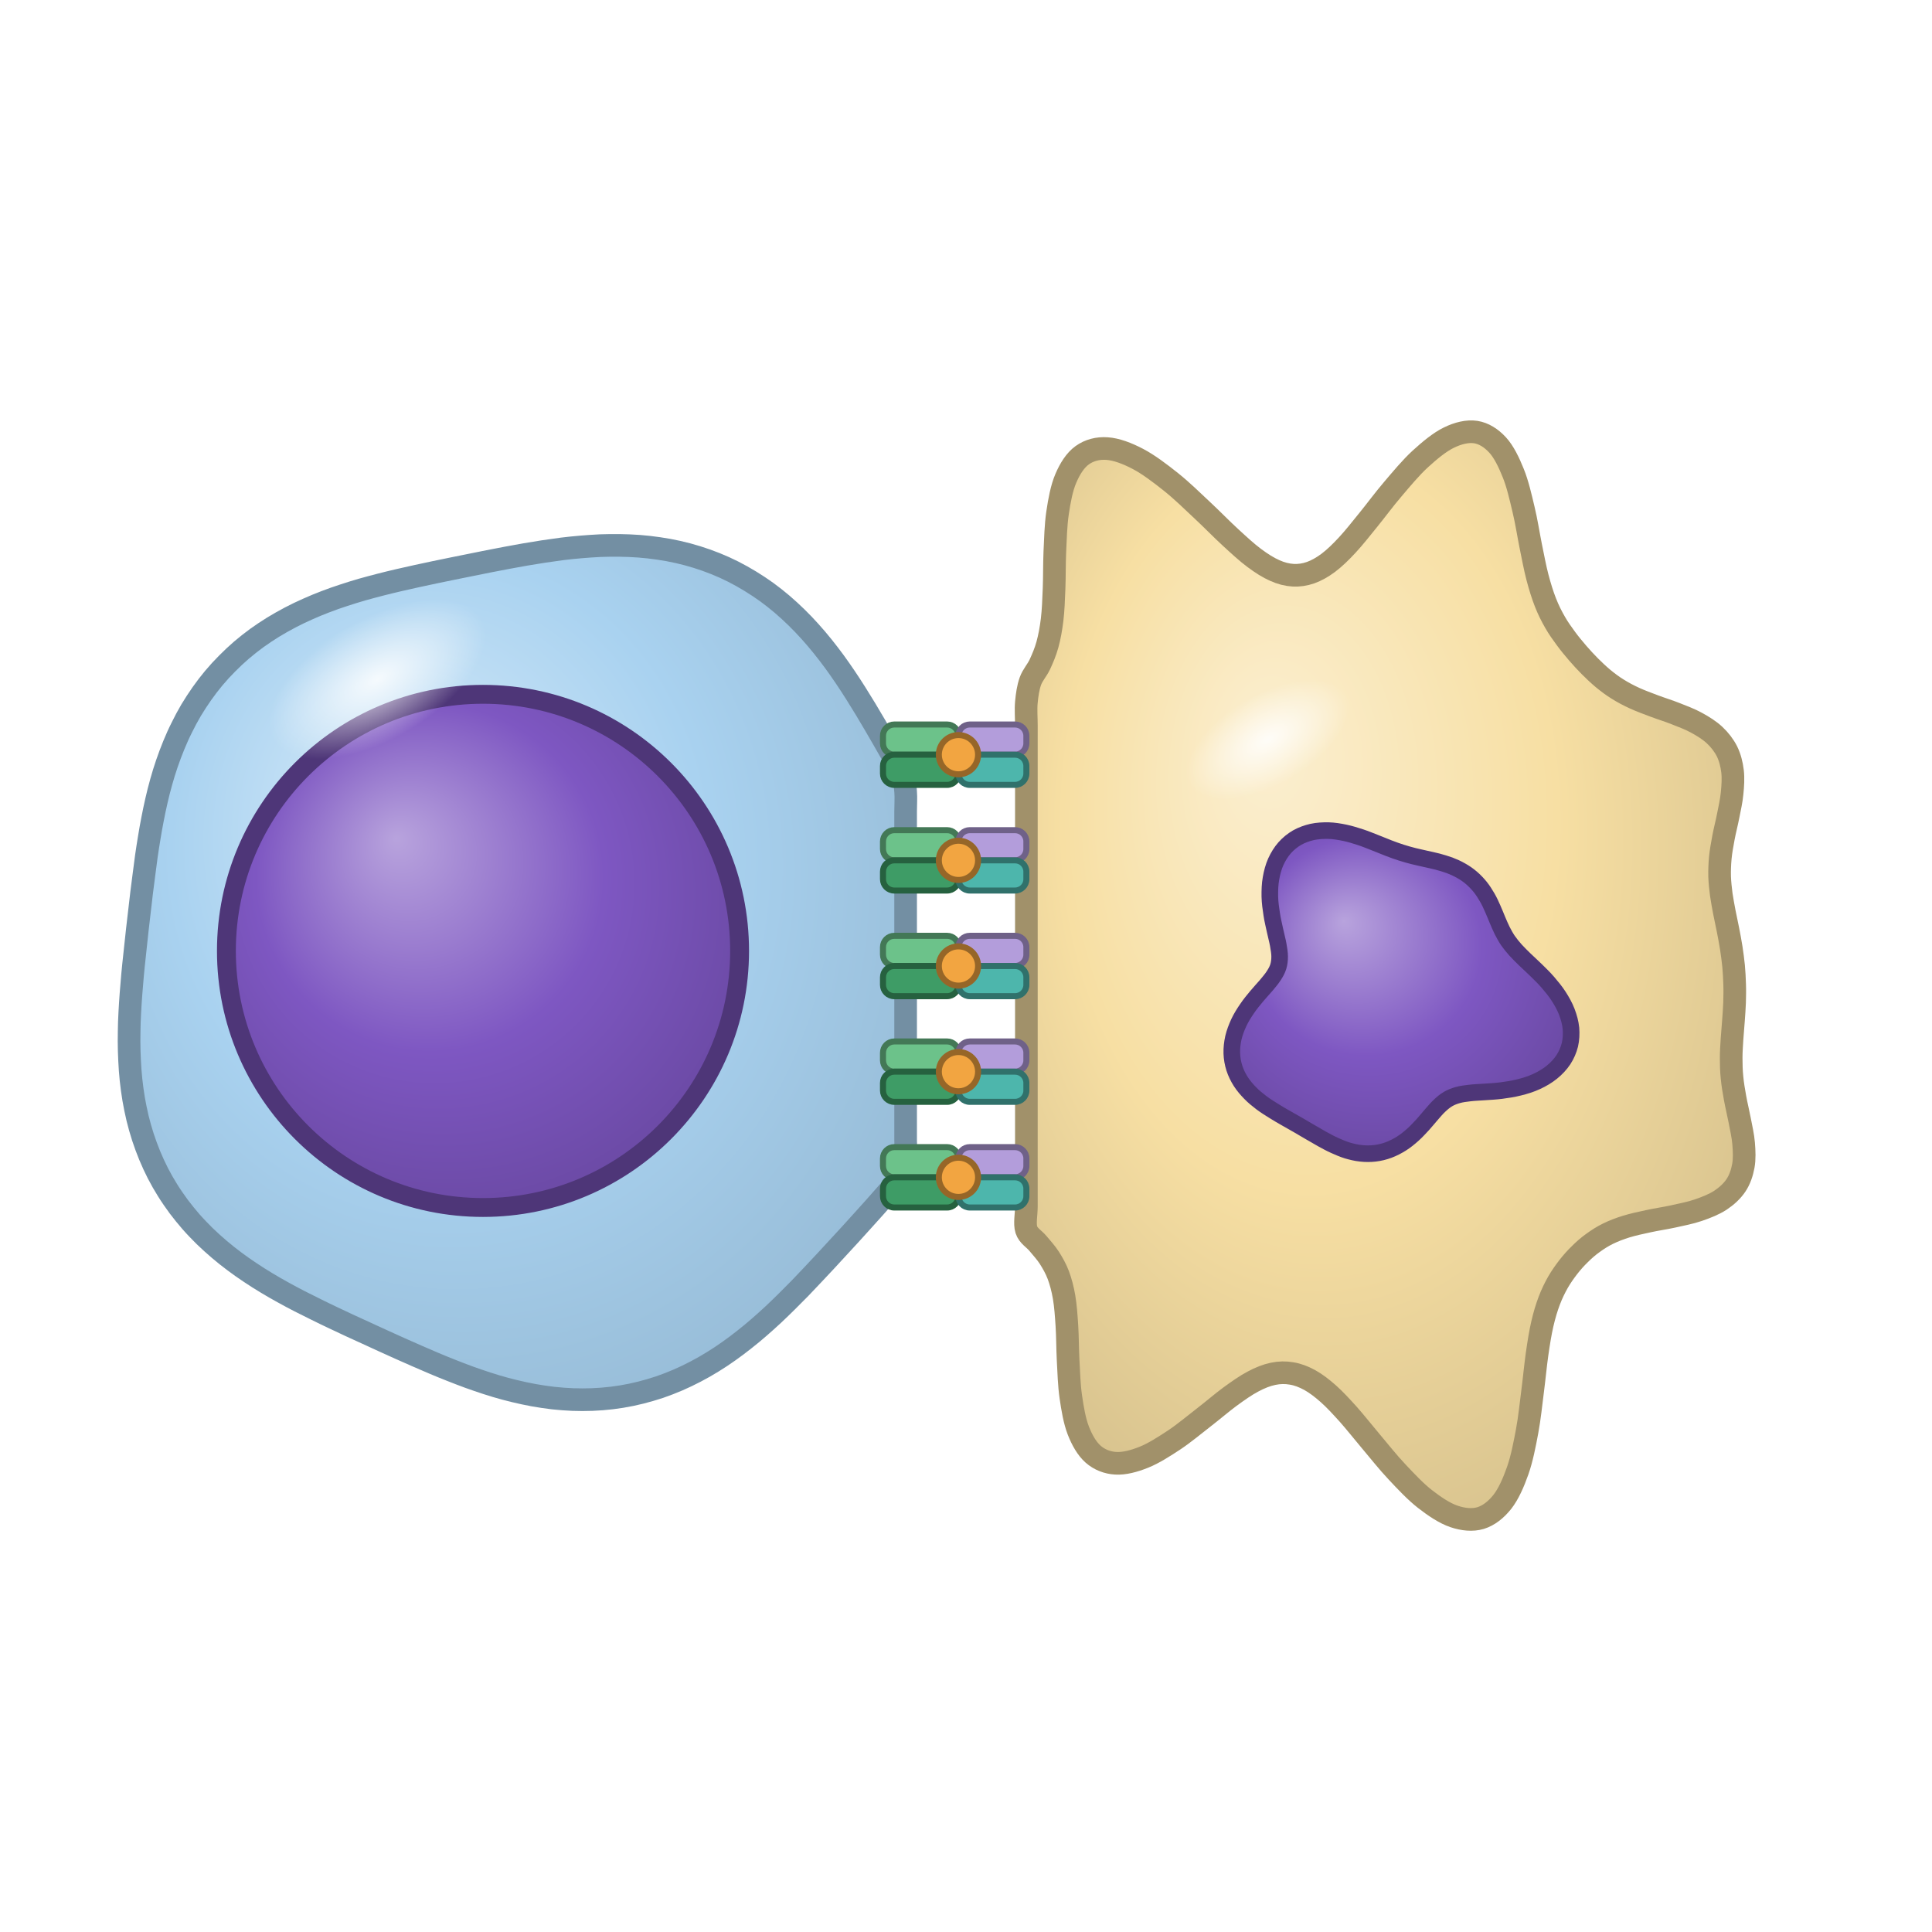
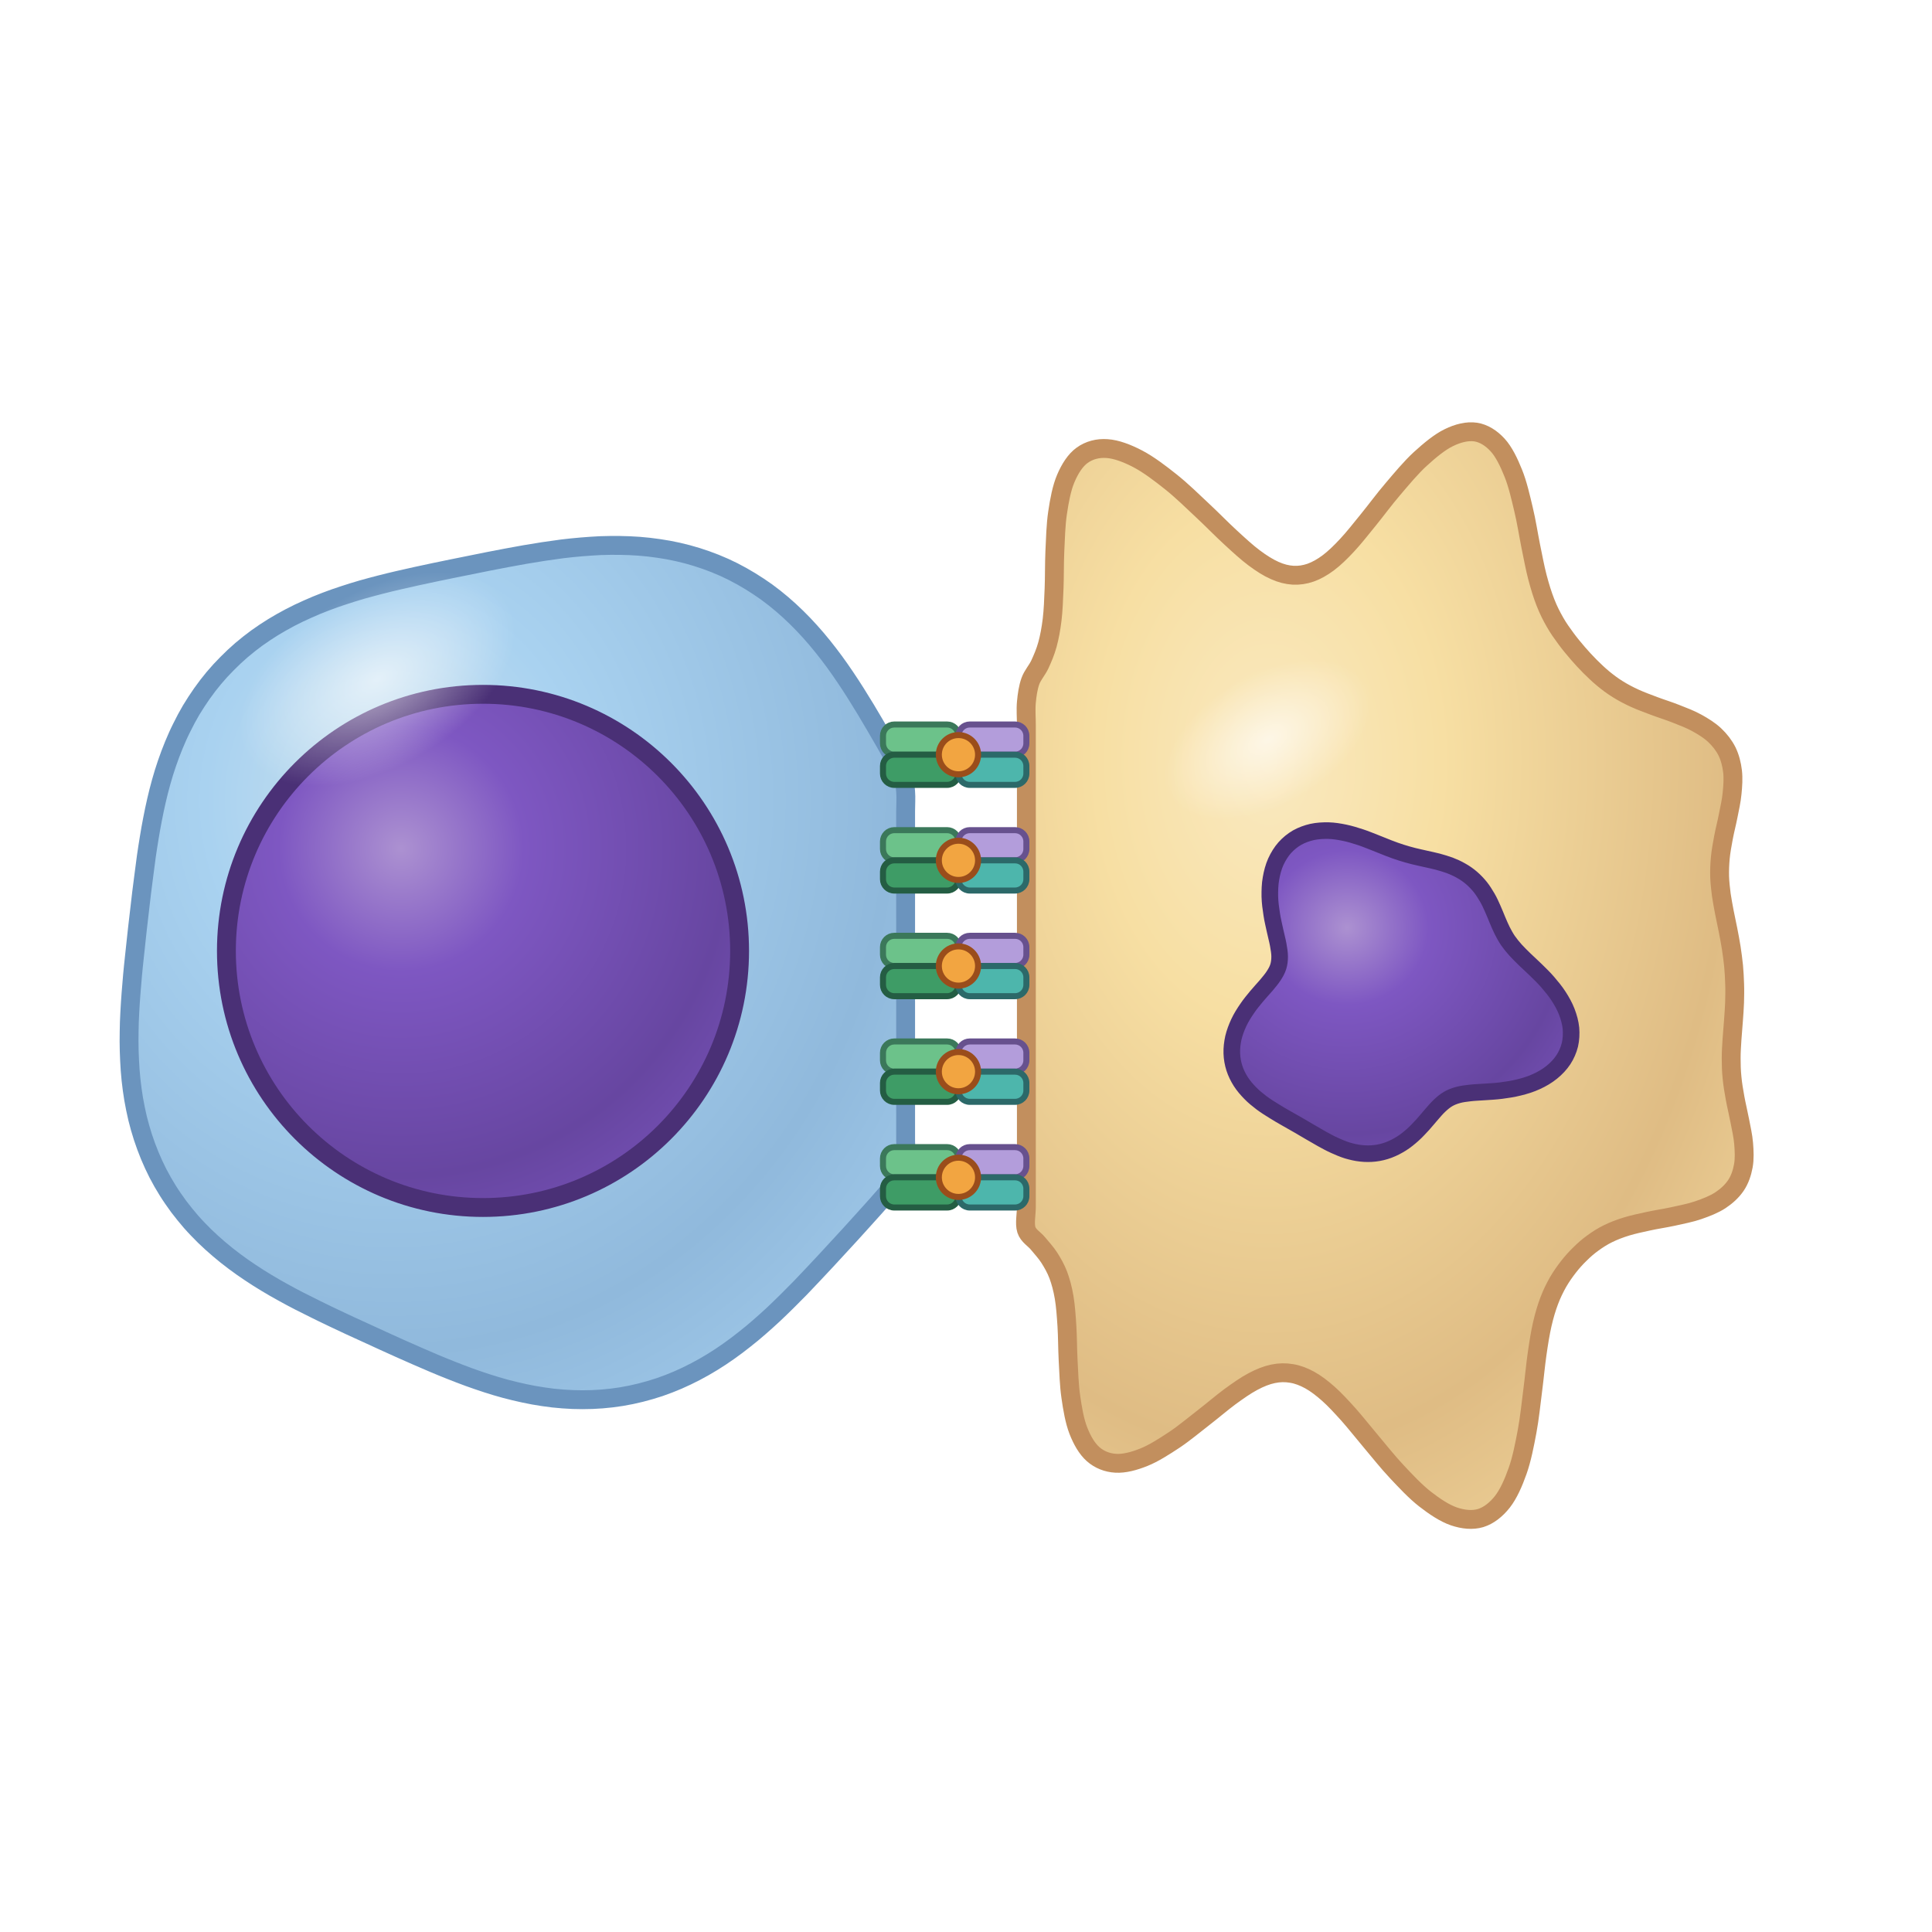
<svg xmlns="http://www.w3.org/2000/svg" viewBox="0 0 256 256" width="256" height="256" role="img" aria-labelledby="immune-synapse-title">
  <defs>
-     <radialGradient id="immune-synapse-t" cx="0.45" cy="0.42" r="0.62" fx="0.33" fy="0.28">
-       <stop offset="0" stop-color="#d4e9f8" />
-       <stop offset="0.55" stop-color="#A9D2F0" />
-       <stop offset="1" stop-color="#98bdd8" />
+     <radialGradient id="immune-synapse-t" cx="0.34" cy="0.3" r="0.8">
+       <stop offset="0" stop-color="#cbe1ee" />
+       <stop offset="0.3" stop-color="#A9D2F0" />
+       <stop offset="0.8" stop-color="#90b9dc" />
+       <stop offset="1" stop-color="#9cc5e6" />
    </radialGradient>
-     <radialGradient id="immune-synapse-apc" cx="0.45" cy="0.42" r="0.62" fx="0.33" fy="0.28">
-       <stop offset="0" stop-color="#fbefd1" />
-       <stop offset="0.55" stop-color="#F7DFA3" />
-       <stop offset="1" stop-color="#d9c48f" />
+     <radialGradient id="immune-synapse-apc" cx="0.34" cy="0.3" r="0.8">
+       <stop offset="0" stop-color="#fae9c0" />
+       <stop offset="0.3" stop-color="#F7DFA3" />
+       <stop offset="0.8" stop-color="#dfbc84" />
+       <stop offset="1" stop-color="#ebcd94" />
    </radialGradient>
-     <radialGradient id="immune-synapse-nucleus" cx="0.45" cy="0.42" r="0.62" fx="0.33" fy="0.28">
-       <stop offset="0" stop-color="#b8a3dd" />
-       <stop offset="0.55" stop-color="#7E57C2" />
-       <stop offset="1" stop-color="#6a49a3" />
+     <radialGradient id="immune-synapse-nucleus" cx="0.34" cy="0.3" r="0.8">
+       <stop offset="0" stop-color="#ac91d1" />
+       <stop offset="0.3" stop-color="#7E57C2" />
+       <stop offset="0.8" stop-color="#6746a1" />
+       <stop offset="1" stop-color="#734fb2" />
    </radialGradient>
    <radialGradient id="immune-synapse-gloss">
-       <stop offset="0" stop-color="#fff" stop-opacity="0.85" />
+       <stop offset="0" stop-color="#fff" stop-opacity="0.62" />
      <stop offset="1" stop-color="#fff" stop-opacity="0" />
    </radialGradient>
  </defs>
-   <path d="M229.71 128C229.78 128.8 229.83 129.61 229.85 130.42C229.88 131.23 229.86 132.04 229.84 132.85C229.81 133.65 229.75 134.46 229.69 135.27C229.64 136.08 229.55 136.89 229.5 137.71C229.45 138.53 229.39 139.34 229.39 140.19C229.39 141.03 229.41 141.88 229.5 142.76C229.58 143.65 229.74 144.57 229.91 145.52C230.08 146.46 230.33 147.46 230.52 148.46C230.71 149.46 230.96 150.52 231.04 151.52C231.12 152.53 231.17 153.56 231 154.49C230.83 155.41 230.53 156.31 230.02 157.07C229.51 157.83 228.79 158.49 227.96 159.04C227.12 159.59 226.07 160 225.02 160.36C223.98 160.72 222.78 160.94 221.68 161.19C220.58 161.43 219.43 161.59 218.4 161.82C217.38 162.04 216.4 162.25 215.51 162.52C214.63 162.79 213.83 163.1 213.09 163.46C212.35 163.82 211.7 164.24 211.08 164.69C210.45 165.14 209.89 165.63 209.35 166.17C208.8 166.7 208.29 167.27 207.81 167.89C207.33 168.51 206.87 169.16 206.44 169.9C206.02 170.65 205.63 171.43 205.28 172.36C204.93 173.28 204.63 174.29 204.36 175.46C204.09 176.64 203.88 177.96 203.67 179.43C203.46 180.89 203.31 182.56 203.09 184.26C202.87 185.97 202.68 187.88 202.35 189.65C202.02 191.42 201.65 193.32 201.1 194.88C200.55 196.44 199.89 197.95 199.07 199C198.25 200.04 197.26 200.82 196.19 201.15C195.12 201.47 193.88 201.35 192.65 200.93C191.42 200.51 190.08 199.61 188.82 198.63C187.55 197.64 186.27 196.27 185.08 195C183.88 193.73 182.74 192.27 181.67 191.01C180.6 189.74 179.61 188.48 178.67 187.42C177.72 186.37 176.86 185.43 176 184.67C175.14 183.91 174.35 183.31 173.54 182.86C172.73 182.42 171.95 182.12 171.14 181.99C170.33 181.85 169.54 181.86 168.68 182.04C167.82 182.22 166.96 182.56 166.01 183.07C165.06 183.57 164.06 184.28 162.97 185.07C161.89 185.87 160.72 186.88 159.49 187.83C158.26 188.78 156.92 189.91 155.6 190.79C154.28 191.66 152.87 192.57 151.57 193.09C150.28 193.61 148.96 193.96 147.84 193.89C146.72 193.83 145.67 193.41 144.85 192.69C144.02 191.96 143.37 190.81 142.88 189.55C142.39 188.28 142.11 186.65 141.89 185.1C141.66 183.54 141.62 181.79 141.53 180.21C141.45 178.64 141.46 177.06 141.37 175.67C141.28 174.28 141.19 173.01 141 171.89C140.81 170.77 140.55 169.82 140.23 168.95C139.9 168.08 139.48 167.36 139.04 166.66C138.59 165.96 138.05 165.39 137.54 164.77C137.03 164.15 136.26 163.76 136 162.95C135.74 162.13 136 160.88 136 159.9C136 158.92 136 157.98 136 157.06C136 156.15 136 155.26 136 154.4C136 153.54 136 152.71 136 151.9C136 151.09 136 150.3 136 149.52C136 148.75 136 148 136 147.26C136 146.52 136 145.81 136 145.1C136 144.39 136 143.7 136 143.01C136 142.33 136 141.66 136 141C136 140.33 136 139.68 136 139.04C136 138.39 136 137.76 136 137.13C136 136.5 136 135.88 136 135.26C136 134.64 136 134.03 136 133.42C136 132.81 136 132.2 136 131.6C136 131 136 130.4 136 129.8C136 129.2 136 128.6 136 128C136 127.4 136 126.8 136 126.2C136 125.6 136 125 136 124.4C136 123.8 136 123.19 136 122.58C136 121.97 136 121.36 136 120.74C136 120.12 136 119.5 136 118.87C136 118.24 136 117.61 136 116.96C136 116.32 136 115.67 136 115C136 114.34 136 113.67 136 112.99C136 112.3 136 111.61 136 110.9C136 110.19 136 109.48 136 108.74C136 108 136 107.25 136 106.48C136 105.7 136 104.91 136 104.1C136 103.29 136 102.46 136 101.6C136 100.74 136 99.85 136 98.94C136 98.02 136 97.08 136 96.1C136 95.12 135.91 94.03 136 93.05C136.09 92.08 136.23 91.1 136.53 90.26C136.83 89.43 137.41 88.84 137.79 88.03C138.16 87.22 138.52 86.39 138.79 85.41C139.06 84.42 139.26 83.35 139.41 82.12C139.56 80.88 139.61 79.5 139.67 77.99C139.73 76.49 139.7 74.79 139.77 73.12C139.85 71.45 139.89 69.59 140.13 67.97C140.37 66.34 140.68 64.66 141.23 63.38C141.77 62.11 142.49 60.97 143.4 60.32C144.32 59.66 145.46 59.35 146.69 59.44C147.92 59.52 149.37 60.07 150.78 60.81C152.19 61.55 153.73 62.72 155.16 63.86C156.59 65 158.03 66.41 159.34 67.64C160.65 68.86 161.89 70.15 163.04 71.2C164.18 72.25 165.21 73.2 166.19 73.93C167.17 74.66 168.04 75.21 168.9 75.59C169.76 75.98 170.55 76.17 171.34 76.22C172.13 76.26 172.88 76.15 173.66 75.88C174.44 75.6 175.19 75.18 176 74.58C176.81 73.97 177.62 73.19 178.5 72.24C179.39 71.29 180.31 70.11 181.32 68.87C182.33 67.63 183.41 66.15 184.56 64.81C185.7 63.47 186.95 61.96 188.19 60.82C189.43 59.69 190.76 58.58 191.98 57.99C193.2 57.39 194.45 57.09 195.53 57.25C196.6 57.41 197.6 58.05 198.43 58.95C199.27 59.86 199.94 61.26 200.51 62.68C201.09 64.1 201.49 65.87 201.87 67.47C202.26 69.08 202.52 70.8 202.82 72.3C203.13 73.8 203.39 75.23 203.72 76.49C204.05 77.74 204.39 78.84 204.78 79.83C205.17 80.83 205.6 81.67 206.06 82.47C206.51 83.26 207.01 83.95 207.51 84.63C208.01 85.31 208.53 85.93 209.06 86.55C209.59 87.16 210.12 87.74 210.68 88.3C211.24 88.86 211.81 89.4 212.42 89.91C213.03 90.41 213.66 90.89 214.36 91.32C215.06 91.76 215.8 92.15 216.61 92.52C217.42 92.89 218.3 93.21 219.2 93.55C220.1 93.89 221.09 94.19 222.02 94.56C222.96 94.93 223.95 95.3 224.82 95.78C225.68 96.25 226.53 96.78 227.2 97.41C227.87 98.04 228.44 98.77 228.84 99.57C229.23 100.37 229.46 101.28 229.57 102.2C229.68 103.13 229.61 104.14 229.51 105.13C229.42 106.11 229.18 107.14 228.99 108.11C228.8 109.09 228.54 110.06 228.37 110.98C228.2 111.91 228.03 112.8 227.95 113.66C227.87 114.53 227.84 115.35 227.86 116.16C227.89 116.98 227.98 117.76 228.08 118.55C228.19 119.34 228.35 120.11 228.49 120.89C228.64 121.67 228.82 122.45 228.97 123.23C229.12 124.02 229.28 124.81 229.4 125.6C229.52 126.4 229.63 127.2 229.71 128Z" fill="url(#immune-synapse-apc)" stroke="#a1916a" stroke-width="3" />
-   <path d="M206.52 132C206.94 132.65 207.34 133.36 207.61 134.07C207.88 134.78 208.09 135.53 208.16 136.26C208.22 136.99 208.18 137.74 208.02 138.44C207.85 139.13 207.55 139.82 207.15 140.43C206.75 141.03 206.22 141.6 205.62 142.08C205.03 142.56 204.32 142.98 203.59 143.31C202.87 143.65 202.05 143.9 201.27 144.09C200.49 144.29 199.67 144.41 198.91 144.51C198.14 144.61 197.38 144.64 196.69 144.69C196 144.74 195.35 144.76 194.76 144.83C194.18 144.9 193.65 144.96 193.17 145.1C192.69 145.23 192.27 145.4 191.87 145.63C191.47 145.87 191.12 146.16 190.76 146.5C190.4 146.83 190.06 147.24 189.7 147.65C189.33 148.07 188.96 148.54 188.55 148.99C188.14 149.43 187.71 149.91 187.23 150.34C186.76 150.76 186.25 151.18 185.71 151.52C185.17 151.86 184.59 152.16 184 152.38C183.41 152.6 182.79 152.75 182.18 152.82C181.57 152.89 180.94 152.89 180.33 152.82C179.72 152.76 179.11 152.61 178.52 152.44C177.94 152.26 177.37 152.01 176.81 151.76C176.25 151.51 175.71 151.21 175.18 150.92C174.65 150.62 174.13 150.31 173.6 150.01C173.08 149.7 172.56 149.4 172.03 149.09C171.5 148.79 170.97 148.49 170.43 148.18C169.88 147.86 169.33 147.56 168.79 147.21C168.24 146.87 167.68 146.52 167.16 146.13C166.64 145.73 166.11 145.31 165.66 144.84C165.2 144.37 164.76 143.86 164.41 143.31C164.06 142.76 163.76 142.15 163.56 141.53C163.36 140.91 163.24 140.23 163.22 139.56C163.2 138.89 163.28 138.19 163.43 137.51C163.59 136.83 163.85 136.15 164.15 135.5C164.45 134.86 164.85 134.22 165.25 133.64C165.64 133.06 166.1 132.51 166.52 132C166.94 131.49 167.39 131.03 167.77 130.58C168.14 130.13 168.49 129.73 168.76 129.31C169.03 128.9 169.25 128.51 169.38 128.08C169.51 127.65 169.56 127.23 169.56 126.75C169.56 126.26 169.47 125.75 169.37 125.18C169.27 124.61 169.09 123.98 168.95 123.31C168.81 122.64 168.62 121.9 168.51 121.15C168.39 120.4 168.28 119.59 168.26 118.8C168.25 118 168.27 117.17 168.41 116.41C168.54 115.64 168.75 114.86 169.05 114.19C169.36 113.51 169.76 112.86 170.23 112.33C170.7 111.8 171.27 111.34 171.87 110.99C172.48 110.65 173.16 110.4 173.86 110.24C174.55 110.09 175.29 110.05 176.02 110.06C176.74 110.08 177.49 110.2 178.2 110.35C178.91 110.5 179.62 110.72 180.29 110.94C180.96 111.16 181.6 111.43 182.22 111.67C182.84 111.91 183.43 112.16 184 112.38C184.57 112.6 185.12 112.8 185.66 112.97C186.21 113.15 186.74 113.29 187.27 113.43C187.81 113.57 188.34 113.67 188.88 113.8C189.41 113.92 189.95 114.03 190.49 114.17C191.02 114.32 191.56 114.47 192.08 114.66C192.6 114.86 193.12 115.09 193.6 115.37C194.09 115.64 194.55 115.96 194.98 116.33C195.4 116.69 195.79 117.1 196.14 117.53C196.49 117.97 196.79 118.45 197.07 118.93C197.35 119.41 197.58 119.92 197.8 120.42C198.03 120.91 198.21 121.42 198.42 121.9C198.63 122.38 198.82 122.86 199.05 123.31C199.28 123.76 199.52 124.2 199.81 124.63C200.11 125.05 200.43 125.46 200.81 125.88C201.19 126.3 201.61 126.71 202.07 127.16C202.52 127.6 203.04 128.05 203.54 128.55C204.05 129.05 204.6 129.58 205.09 130.15C205.59 130.73 206.1 131.35 206.52 132Z" fill="url(#immune-synapse-nucleus)" stroke="#4e3678" stroke-width="2.2" />
-   <path d="M120 128C120 128.72 120 129.44 120 130.16C120 130.88 120 131.6 120 132.32C120 133.04 120 133.77 120 134.5C120 135.23 120 135.97 120 136.71C120 137.45 120 138.2 120 138.96C120 139.71 120 140.47 120 141.25C120 142.02 120 142.8 120 143.6C120 144.39 120 145.19 120 146.01C120 146.83 120 147.67 120 148.52C120 149.37 120 150.23 120 151.12C120 152 120.14 152.98 120 153.83C119.86 154.67 119.58 155.48 119.17 156.19C118.77 156.89 118.11 157.46 117.57 158.08C117.03 158.7 116.49 159.32 115.94 159.93C115.4 160.54 114.86 161.14 114.31 161.74C113.77 162.34 113.22 162.94 112.68 163.54C112.13 164.14 111.59 164.73 111.04 165.32C110.49 165.92 109.94 166.51 109.39 167.11C108.84 167.7 108.28 168.3 107.72 168.89C107.16 169.48 106.6 170.08 106.03 170.67C105.45 171.26 104.87 171.85 104.28 172.43C103.69 173.01 103.09 173.6 102.48 174.17C101.86 174.74 101.24 175.31 100.6 175.86C99.96 176.42 99.3 176.97 98.63 177.49C97.96 178.02 97.28 178.54 96.58 179.03C95.87 179.53 95.16 180.01 94.42 180.46C93.69 180.91 92.94 181.34 92.17 181.74C91.4 182.14 90.62 182.52 89.83 182.86C89.03 183.2 88.22 183.52 87.4 183.8C86.58 184.07 85.74 184.32 84.9 184.53C84.06 184.74 83.21 184.92 82.35 185.06C81.5 185.2 80.63 185.3 79.77 185.37C78.91 185.44 78.04 185.47 77.17 185.47C76.31 185.47 75.44 185.44 74.58 185.37C73.71 185.31 72.85 185.21 72 185.08C71.15 184.96 70.3 184.8 69.46 184.62C68.62 184.44 67.78 184.24 66.96 184.02C66.13 183.8 65.32 183.55 64.51 183.29C63.7 183.03 62.91 182.75 62.12 182.47C61.33 182.18 60.55 181.88 59.77 181.57C59 181.27 58.23 180.95 57.47 180.63C56.71 180.31 55.96 179.99 55.22 179.66C54.47 179.33 53.72 179 52.98 178.67C52.24 178.34 51.51 178 50.77 177.67C50.03 177.33 49.3 177 48.57 176.66C47.83 176.32 47.1 175.99 46.36 175.65C45.63 175.3 44.89 174.96 44.15 174.61C43.41 174.26 42.68 173.91 41.94 173.54C41.2 173.18 40.46 172.81 39.72 172.43C38.98 172.05 38.24 171.66 37.51 171.25C36.77 170.84 36.04 170.43 35.32 169.99C34.59 169.55 33.87 169.1 33.16 168.62C32.45 168.15 31.75 167.66 31.06 167.14C30.37 166.63 29.7 166.09 29.04 165.53C28.38 164.97 27.74 164.39 27.12 163.79C26.51 163.18 25.9 162.56 25.33 161.91C24.76 161.25 24.21 160.58 23.69 159.89C23.18 159.19 22.68 158.48 22.22 157.74C21.76 157.01 21.33 156.25 20.93 155.48C20.54 154.71 20.17 153.92 19.84 153.12C19.51 152.32 19.21 151.5 18.94 150.68C18.67 149.86 18.44 149.02 18.23 148.18C18.03 147.34 17.86 146.49 17.71 145.64C17.57 144.79 17.45 143.93 17.36 143.08C17.27 142.22 17.21 141.37 17.17 140.52C17.12 139.66 17.11 138.81 17.1 137.96C17.1 137.12 17.12 136.27 17.14 135.43C17.17 134.59 17.22 133.76 17.27 132.93C17.32 132.1 17.39 131.27 17.46 130.45C17.52 129.63 17.6 128.81 17.68 128C17.76 127.19 17.85 126.38 17.94 125.57C18.02 124.76 18.11 123.96 18.2 123.16C18.29 122.35 18.38 121.55 18.48 120.75C18.57 119.95 18.67 119.14 18.76 118.34C18.86 117.53 18.96 116.73 19.07 115.92C19.17 115.11 19.28 114.3 19.39 113.48C19.51 112.67 19.63 111.85 19.77 111.03C19.9 110.21 20.05 109.39 20.21 108.56C20.37 107.74 20.54 106.91 20.73 106.09C20.92 105.26 21.13 104.43 21.36 103.61C21.59 102.79 21.84 101.97 22.12 101.16C22.4 100.35 22.7 99.54 23.03 98.74C23.36 97.94 23.71 97.15 24.1 96.38C24.48 95.6 24.89 94.84 25.33 94.09C25.78 93.35 26.25 92.62 26.75 91.91C27.25 91.2 27.78 90.51 28.33 89.85C28.89 89.18 29.48 88.54 30.09 87.93C30.7 87.31 31.33 86.72 31.99 86.15C32.65 85.59 33.33 85.05 34.03 84.54C34.73 84.04 35.46 83.55 36.19 83.1C36.93 82.65 37.69 82.22 38.45 81.82C39.21 81.42 39.99 81.05 40.78 80.7C41.56 80.35 42.36 80.02 43.15 79.72C43.95 79.41 44.76 79.13 45.56 78.87C46.36 78.6 47.17 78.36 47.98 78.12C48.79 77.89 49.6 77.68 50.4 77.47C51.21 77.26 52.01 77.07 52.82 76.88C53.62 76.69 54.42 76.52 55.22 76.34C56.01 76.17 56.81 76 57.6 75.83C58.4 75.66 59.19 75.5 59.98 75.34C60.77 75.18 61.56 75.02 62.36 74.86C63.15 74.7 63.94 74.54 64.74 74.38C65.53 74.23 66.33 74.07 67.13 73.92C67.94 73.77 68.74 73.62 69.55 73.48C70.36 73.34 71.18 73.21 72 73.08C72.82 72.96 73.65 72.84 74.48 72.73C75.31 72.63 76.15 72.54 77 72.47C77.84 72.4 78.69 72.34 79.54 72.3C80.4 72.27 81.26 72.26 82.11 72.27C82.97 72.28 83.83 72.32 84.69 72.38C85.55 72.45 86.42 72.54 87.27 72.67C88.13 72.79 88.98 72.95 89.83 73.14C90.67 73.33 91.51 73.55 92.34 73.81C93.17 74.07 93.99 74.36 94.79 74.68C95.59 75 96.39 75.36 97.16 75.75C97.93 76.14 98.69 76.57 99.43 77.02C100.17 77.47 100.9 77.96 101.6 78.46C102.3 78.97 102.98 79.51 103.64 80.07C104.3 80.63 104.93 81.22 105.55 81.82C106.17 82.42 106.76 83.05 107.34 83.69C107.91 84.32 108.47 84.98 109 85.64C109.54 86.31 110.06 86.99 110.56 87.67C111.06 88.35 111.54 89.05 112.01 89.74C112.48 90.44 112.94 91.14 113.38 91.84C113.83 92.55 114.26 93.25 114.69 93.96C115.11 94.66 115.53 95.37 115.94 96.07C116.36 96.78 116.76 97.48 117.17 98.19C117.57 98.89 117.97 99.59 118.37 100.3C118.77 101 119.29 101.64 119.56 102.41C119.83 103.17 119.93 104.04 120 104.88C120.07 105.73 120 106.63 120 107.48C120 108.33 120 109.17 120 109.99C120 110.81 120 111.61 120 112.4C120 113.2 120 113.98 120 114.75C120 115.53 120 116.29 120 117.04C120 117.8 120 118.55 120 119.29C120 120.03 120 120.77 120 121.5C120 122.23 120 122.96 120 123.68C120 124.4 120 125.12 120 125.84C120 126.56 120 127.28 120 128Z" fill="url(#immune-synapse-t)" stroke="#738fa3" stroke-width="3" />
-   <circle cx="64" cy="126" r="34" fill="url(#immune-synapse-nucleus)" stroke="#4e3678" stroke-width="2.5" />
-   <rect x="117" y="96" width="10" height="4" rx="1.5" fill="#6CC28A" stroke="#437856" stroke-width="0.8" />
-   <rect x="117" y="100" width="10" height="4" rx="1.5" fill="#3E9C66" stroke="#26613f" stroke-width="0.8" />
-   <rect x="127" y="96" width="9" height="4" rx="1.5" fill="#B39DDB" stroke="#6f6188" stroke-width="0.8" />
-   <rect x="127" y="100" width="9" height="4" rx="1.5" fill="#4DB6AC" stroke="#30716b" stroke-width="0.8" />
-   <circle cx="127" cy="100" r="2.6" fill="#F2A541" stroke="#966628" stroke-width="0.8" />
-   <rect x="117" y="110" width="10" height="4" rx="1.5" fill="#6CC28A" stroke="#437856" stroke-width="0.8" />
-   <rect x="117" y="114" width="10" height="4" rx="1.5" fill="#3E9C66" stroke="#26613f" stroke-width="0.8" />
-   <rect x="127" y="110" width="9" height="4" rx="1.5" fill="#B39DDB" stroke="#6f6188" stroke-width="0.8" />
-   <rect x="127" y="114" width="9" height="4" rx="1.5" fill="#4DB6AC" stroke="#30716b" stroke-width="0.8" />
-   <circle cx="127" cy="114" r="2.6" fill="#F2A541" stroke="#966628" stroke-width="0.8" />
-   <rect x="117" y="124" width="10" height="4" rx="1.5" fill="#6CC28A" stroke="#437856" stroke-width="0.8" />
-   <rect x="117" y="128" width="10" height="4" rx="1.5" fill="#3E9C66" stroke="#26613f" stroke-width="0.8" />
-   <rect x="127" y="124" width="9" height="4" rx="1.5" fill="#B39DDB" stroke="#6f6188" stroke-width="0.8" />
-   <rect x="127" y="128" width="9" height="4" rx="1.5" fill="#4DB6AC" stroke="#30716b" stroke-width="0.8" />
-   <circle cx="127" cy="128" r="2.6" fill="#F2A541" stroke="#966628" stroke-width="0.8" />
-   <rect x="117" y="138" width="10" height="4" rx="1.5" fill="#6CC28A" stroke="#437856" stroke-width="0.8" />
-   <rect x="117" y="142" width="10" height="4" rx="1.5" fill="#3E9C66" stroke="#26613f" stroke-width="0.8" />
-   <rect x="127" y="138" width="9" height="4" rx="1.5" fill="#B39DDB" stroke="#6f6188" stroke-width="0.8" />
-   <rect x="127" y="142" width="9" height="4" rx="1.5" fill="#4DB6AC" stroke="#30716b" stroke-width="0.8" />
-   <circle cx="127" cy="142" r="2.6" fill="#F2A541" stroke="#966628" stroke-width="0.8" />
-   <rect x="117" y="152" width="10" height="4" rx="1.5" fill="#6CC28A" stroke="#437856" stroke-width="0.8" />
-   <rect x="117" y="156" width="10" height="4" rx="1.5" fill="#3E9C66" stroke="#26613f" stroke-width="0.8" />
-   <rect x="127" y="152" width="9" height="4" rx="1.5" fill="#B39DDB" stroke="#6f6188" stroke-width="0.8" />
-   <rect x="127" y="156" width="9" height="4" rx="1.5" fill="#4DB6AC" stroke="#30716b" stroke-width="0.8" />
-   <circle cx="127" cy="156" r="2.6" fill="#F2A541" stroke="#966628" stroke-width="0.8" />
-   <ellipse cx="50" cy="90" rx="16" ry="8" transform="rotate(-30 50 90)" fill="url(#immune-synapse-gloss)" />
-   <ellipse cx="168" cy="98" rx="12" ry="6" transform="rotate(-30 168 98)" fill="url(#immune-synapse-gloss)" />
+   <path d="M229.71 128C229.78 128.8 229.83 129.61 229.85 130.42C229.88 131.23 229.86 132.04 229.84 132.85C229.81 133.65 229.75 134.46 229.69 135.27C229.64 136.08 229.55 136.89 229.5 137.71C229.45 138.53 229.39 139.34 229.39 140.19C229.39 141.03 229.41 141.88 229.5 142.76C229.58 143.65 229.74 144.57 229.91 145.52C230.08 146.46 230.33 147.46 230.52 148.46C230.71 149.46 230.96 150.52 231.04 151.52C231.12 152.53 231.17 153.56 231 154.49C230.83 155.41 230.53 156.31 230.02 157.07C229.51 157.83 228.79 158.49 227.96 159.04C227.12 159.59 226.07 160 225.02 160.36C223.98 160.72 222.78 160.94 221.68 161.19C220.58 161.43 219.43 161.59 218.4 161.82C217.38 162.04 216.4 162.25 215.51 162.52C214.63 162.79 213.83 163.1 213.09 163.46C212.35 163.82 211.7 164.24 211.08 164.69C210.45 165.14 209.89 165.63 209.35 166.17C208.8 166.7 208.29 167.27 207.81 167.89C207.33 168.51 206.87 169.16 206.44 169.9C206.02 170.65 205.63 171.43 205.28 172.36C204.93 173.28 204.63 174.29 204.36 175.46C204.09 176.64 203.88 177.96 203.67 179.43C203.46 180.89 203.31 182.56 203.09 184.26C202.87 185.97 202.68 187.88 202.35 189.65C202.02 191.42 201.65 193.32 201.1 194.88C200.55 196.44 199.89 197.95 199.07 199C198.25 200.04 197.26 200.82 196.19 201.15C195.12 201.47 193.88 201.35 192.65 200.93C191.42 200.51 190.08 199.61 188.82 198.63C187.55 197.64 186.27 196.27 185.08 195C183.88 193.73 182.74 192.27 181.67 191.01C180.6 189.74 179.61 188.48 178.67 187.42C177.72 186.37 176.86 185.43 176 184.67C175.14 183.91 174.35 183.31 173.54 182.86C172.73 182.42 171.95 182.12 171.14 181.99C170.33 181.85 169.54 181.86 168.68 182.04C167.82 182.22 166.96 182.56 166.01 183.07C165.06 183.57 164.06 184.28 162.97 185.07C161.89 185.87 160.72 186.88 159.49 187.83C158.26 188.78 156.92 189.91 155.6 190.79C154.28 191.66 152.87 192.57 151.57 193.09C150.28 193.61 148.96 193.96 147.84 193.89C146.72 193.83 145.67 193.41 144.85 192.69C144.02 191.96 143.37 190.81 142.88 189.55C142.39 188.28 142.11 186.65 141.89 185.1C141.66 183.54 141.62 181.79 141.53 180.21C141.45 178.64 141.46 177.06 141.37 175.67C141.28 174.28 141.19 173.01 141 171.89C140.81 170.77 140.55 169.82 140.23 168.95C139.9 168.08 139.48 167.36 139.04 166.66C138.59 165.96 138.05 165.39 137.54 164.77C137.03 164.15 136.26 163.76 136 162.95C135.74 162.13 136 160.88 136 159.9C136 158.92 136 157.98 136 157.06C136 156.15 136 155.26 136 154.4C136 153.54 136 152.71 136 151.9C136 151.09 136 150.3 136 149.52C136 148.75 136 148 136 147.26C136 146.52 136 145.81 136 145.1C136 144.39 136 143.7 136 143.01C136 142.33 136 141.66 136 141C136 140.33 136 139.68 136 139.04C136 138.39 136 137.76 136 137.13C136 136.5 136 135.88 136 135.26C136 134.64 136 134.03 136 133.42C136 132.81 136 132.2 136 131.6C136 131 136 130.4 136 129.8C136 129.2 136 128.6 136 128C136 127.4 136 126.8 136 126.2C136 125.6 136 125 136 124.4C136 123.8 136 123.19 136 122.58C136 121.97 136 121.36 136 120.74C136 120.12 136 119.5 136 118.87C136 118.24 136 117.61 136 116.96C136 116.32 136 115.67 136 115C136 114.34 136 113.67 136 112.99C136 112.3 136 111.61 136 110.9C136 110.19 136 109.48 136 108.74C136 108 136 107.25 136 106.48C136 105.7 136 104.91 136 104.1C136 103.29 136 102.46 136 101.6C136 100.74 136 99.85 136 98.94C136 98.02 136 97.08 136 96.1C136 95.12 135.91 94.03 136 93.05C136.09 92.08 136.23 91.1 136.53 90.26C136.83 89.43 137.41 88.84 137.79 88.03C138.16 87.22 138.52 86.39 138.79 85.41C139.06 84.42 139.26 83.35 139.41 82.12C139.56 80.88 139.61 79.5 139.67 77.99C139.73 76.49 139.7 74.79 139.77 73.12C139.85 71.45 139.89 69.59 140.13 67.97C140.37 66.34 140.68 64.66 141.23 63.38C141.77 62.11 142.49 60.97 143.4 60.32C144.32 59.66 145.46 59.35 146.69 59.44C147.92 59.52 149.37 60.07 150.78 60.81C152.19 61.55 153.73 62.72 155.16 63.86C156.59 65 158.03 66.41 159.34 67.64C160.65 68.86 161.89 70.15 163.04 71.2C164.18 72.25 165.21 73.2 166.19 73.93C167.17 74.66 168.04 75.21 168.9 75.59C169.76 75.98 170.55 76.17 171.34 76.22C172.13 76.26 172.88 76.15 173.66 75.88C174.44 75.6 175.19 75.18 176 74.58C176.81 73.97 177.62 73.19 178.5 72.24C179.39 71.29 180.31 70.11 181.32 68.87C182.33 67.63 183.41 66.15 184.56 64.81C185.7 63.47 186.95 61.96 188.19 60.82C189.43 59.69 190.76 58.58 191.98 57.99C193.2 57.39 194.45 57.09 195.53 57.25C196.6 57.41 197.6 58.05 198.43 58.95C199.27 59.86 199.94 61.26 200.51 62.68C201.09 64.1 201.49 65.87 201.87 67.47C202.26 69.08 202.52 70.8 202.82 72.3C203.13 73.8 203.39 75.23 203.72 76.49C204.05 77.74 204.39 78.84 204.78 79.83C205.17 80.83 205.6 81.67 206.06 82.47C206.51 83.26 207.01 83.95 207.51 84.63C208.01 85.31 208.53 85.93 209.06 86.55C209.59 87.16 210.12 87.74 210.68 88.3C211.24 88.86 211.81 89.4 212.42 89.91C213.03 90.41 213.66 90.89 214.36 91.32C215.06 91.76 215.8 92.15 216.61 92.52C217.42 92.89 218.3 93.21 219.2 93.55C220.1 93.89 221.09 94.19 222.02 94.56C222.96 94.93 223.95 95.3 224.82 95.78C225.68 96.25 226.53 96.78 227.2 97.41C227.87 98.04 228.44 98.77 228.84 99.57C229.23 100.37 229.46 101.28 229.57 102.2C229.68 103.13 229.61 104.14 229.51 105.13C229.42 106.11 229.18 107.14 228.99 108.11C228.8 109.09 228.54 110.06 228.37 110.98C228.2 111.91 228.03 112.8 227.95 113.66C227.87 114.53 227.84 115.35 227.86 116.16C227.89 116.98 227.98 117.76 228.08 118.55C228.19 119.34 228.35 120.11 228.49 120.89C228.64 121.67 228.82 122.45 228.97 123.23C229.12 124.02 229.28 124.81 229.4 125.6C229.52 126.4 229.63 127.2 229.71 128Z" fill="url(#immune-synapse-apc)" stroke="#c28f5e" stroke-width="2.5" />
+   <path d="M206.52 132C206.94 132.65 207.34 133.36 207.61 134.07C207.88 134.78 208.09 135.53 208.16 136.26C208.22 136.99 208.18 137.74 208.02 138.44C207.85 139.13 207.55 139.82 207.15 140.43C206.75 141.03 206.22 141.6 205.62 142.08C205.03 142.56 204.32 142.98 203.59 143.31C202.87 143.65 202.05 143.9 201.27 144.09C200.49 144.29 199.67 144.41 198.91 144.51C198.14 144.61 197.38 144.64 196.69 144.69C196 144.74 195.35 144.76 194.76 144.83C194.18 144.9 193.65 144.96 193.17 145.1C192.69 145.23 192.27 145.4 191.87 145.63C191.47 145.87 191.12 146.16 190.76 146.5C190.4 146.83 190.06 147.24 189.7 147.65C189.33 148.07 188.96 148.54 188.55 148.99C188.14 149.43 187.71 149.91 187.23 150.34C186.76 150.76 186.25 151.18 185.71 151.52C185.17 151.86 184.59 152.16 184 152.38C183.41 152.6 182.79 152.75 182.18 152.82C181.57 152.89 180.94 152.89 180.33 152.82C179.72 152.76 179.11 152.61 178.52 152.44C177.94 152.26 177.37 152.01 176.81 151.76C176.25 151.51 175.71 151.21 175.18 150.92C174.65 150.62 174.13 150.31 173.6 150.01C173.08 149.7 172.56 149.4 172.03 149.09C171.5 148.79 170.97 148.49 170.43 148.18C169.88 147.86 169.33 147.56 168.79 147.21C168.24 146.87 167.68 146.52 167.16 146.13C166.64 145.73 166.11 145.31 165.66 144.84C165.2 144.37 164.76 143.86 164.41 143.31C164.06 142.76 163.76 142.15 163.56 141.53C163.36 140.91 163.24 140.23 163.22 139.56C163.2 138.89 163.28 138.19 163.43 137.51C163.59 136.83 163.85 136.15 164.15 135.5C164.45 134.86 164.85 134.22 165.25 133.64C165.64 133.06 166.1 132.51 166.52 132C166.94 131.49 167.39 131.03 167.77 130.58C168.14 130.13 168.49 129.73 168.76 129.31C169.03 128.9 169.25 128.51 169.38 128.08C169.51 127.65 169.56 127.23 169.56 126.75C169.56 126.26 169.47 125.75 169.37 125.18C169.27 124.61 169.09 123.98 168.95 123.31C168.81 122.64 168.62 121.9 168.51 121.15C168.39 120.4 168.28 119.59 168.26 118.8C168.25 118 168.27 117.17 168.41 116.41C168.54 115.64 168.75 114.86 169.05 114.19C169.36 113.51 169.76 112.86 170.23 112.33C170.7 111.8 171.27 111.34 171.87 110.99C172.48 110.65 173.16 110.4 173.86 110.24C174.55 110.09 175.29 110.05 176.02 110.06C176.74 110.08 177.49 110.2 178.2 110.35C178.91 110.5 179.62 110.72 180.29 110.94C180.96 111.16 181.6 111.43 182.22 111.67C182.84 111.91 183.43 112.16 184 112.38C184.57 112.6 185.12 112.8 185.66 112.97C186.21 113.15 186.74 113.29 187.27 113.43C187.81 113.57 188.34 113.67 188.88 113.8C189.41 113.92 189.95 114.03 190.49 114.17C191.02 114.32 191.56 114.47 192.08 114.66C192.6 114.86 193.12 115.09 193.6 115.37C194.09 115.64 194.55 115.96 194.98 116.33C195.4 116.69 195.79 117.1 196.14 117.53C196.49 117.97 196.79 118.45 197.07 118.93C197.35 119.41 197.58 119.92 197.8 120.42C198.03 120.91 198.21 121.42 198.42 121.9C198.63 122.38 198.82 122.86 199.05 123.31C199.28 123.76 199.52 124.2 199.81 124.63C200.11 125.05 200.43 125.46 200.81 125.88C201.19 126.3 201.61 126.71 202.07 127.16C202.52 127.6 203.04 128.05 203.54 128.55C204.05 129.05 204.6 129.58 205.09 130.15C205.59 130.73 206.1 131.35 206.52 132Z" fill="url(#immune-synapse-nucleus)" stroke="#4a3076" stroke-width="2.2" />
+   <path d="M120 128C120 128.72 120 129.44 120 130.16C120 130.88 120 131.6 120 132.32C120 133.04 120 133.77 120 134.5C120 135.23 120 135.97 120 136.71C120 137.45 120 138.2 120 138.96C120 139.71 120 140.47 120 141.25C120 142.02 120 142.8 120 143.6C120 144.39 120 145.19 120 146.01C120 146.83 120 147.67 120 148.52C120 149.37 120 150.23 120 151.12C120 152 120.14 152.98 120 153.83C119.86 154.67 119.58 155.48 119.17 156.19C118.77 156.89 118.11 157.46 117.57 158.08C117.03 158.7 116.49 159.32 115.94 159.93C115.4 160.54 114.86 161.14 114.31 161.74C113.77 162.34 113.22 162.94 112.68 163.54C112.13 164.14 111.59 164.73 111.04 165.32C110.49 165.92 109.94 166.51 109.39 167.11C108.84 167.7 108.28 168.3 107.72 168.89C107.16 169.48 106.6 170.08 106.03 170.67C105.45 171.26 104.87 171.85 104.28 172.43C103.69 173.01 103.09 173.6 102.48 174.17C101.86 174.74 101.24 175.31 100.6 175.86C99.96 176.42 99.3 176.97 98.63 177.49C97.96 178.02 97.28 178.54 96.58 179.03C95.87 179.53 95.16 180.01 94.42 180.46C93.69 180.91 92.94 181.34 92.17 181.74C91.4 182.14 90.62 182.52 89.83 182.86C89.03 183.2 88.22 183.52 87.4 183.8C86.58 184.07 85.74 184.32 84.9 184.53C84.06 184.74 83.21 184.92 82.35 185.06C81.5 185.2 80.63 185.3 79.77 185.37C78.91 185.44 78.04 185.47 77.17 185.47C76.31 185.47 75.44 185.44 74.58 185.37C73.71 185.31 72.85 185.21 72 185.08C71.15 184.96 70.3 184.8 69.46 184.62C68.62 184.44 67.78 184.24 66.96 184.02C66.13 183.8 65.32 183.55 64.51 183.29C63.7 183.03 62.91 182.75 62.12 182.47C61.33 182.18 60.55 181.88 59.77 181.57C59 181.27 58.23 180.95 57.47 180.63C56.71 180.31 55.96 179.99 55.22 179.66C54.47 179.33 53.72 179 52.98 178.67C52.24 178.34 51.51 178 50.77 177.67C50.03 177.33 49.3 177 48.57 176.66C47.83 176.32 47.1 175.99 46.36 175.65C45.63 175.3 44.89 174.96 44.15 174.61C43.41 174.26 42.68 173.91 41.94 173.54C41.2 173.18 40.46 172.81 39.72 172.43C38.98 172.05 38.24 171.66 37.51 171.25C36.77 170.84 36.04 170.43 35.32 169.99C34.59 169.55 33.87 169.1 33.16 168.62C32.45 168.15 31.75 167.66 31.06 167.14C30.37 166.63 29.7 166.09 29.04 165.53C28.38 164.97 27.74 164.39 27.12 163.79C26.51 163.18 25.9 162.56 25.33 161.91C24.76 161.25 24.21 160.58 23.69 159.89C23.18 159.19 22.68 158.48 22.22 157.74C21.76 157.01 21.33 156.25 20.93 155.48C20.54 154.71 20.17 153.92 19.84 153.12C19.51 152.32 19.21 151.5 18.94 150.68C18.67 149.86 18.44 149.02 18.23 148.18C18.03 147.34 17.86 146.49 17.71 145.64C17.57 144.79 17.45 143.93 17.36 143.08C17.27 142.22 17.21 141.37 17.17 140.52C17.12 139.66 17.11 138.81 17.1 137.96C17.1 137.12 17.12 136.27 17.14 135.43C17.17 134.59 17.22 133.76 17.27 132.93C17.32 132.1 17.39 131.27 17.46 130.45C17.52 129.63 17.6 128.81 17.68 128C17.76 127.19 17.85 126.38 17.94 125.57C18.02 124.76 18.11 123.96 18.2 123.16C18.29 122.35 18.38 121.55 18.48 120.75C18.57 119.95 18.67 119.14 18.76 118.34C18.86 117.53 18.96 116.73 19.07 115.92C19.17 115.11 19.28 114.3 19.39 113.48C19.51 112.67 19.63 111.85 19.77 111.03C19.9 110.21 20.05 109.39 20.21 108.56C20.37 107.74 20.54 106.91 20.73 106.09C20.92 105.26 21.13 104.43 21.36 103.61C21.59 102.79 21.84 101.97 22.12 101.16C22.4 100.35 22.7 99.54 23.03 98.74C23.36 97.94 23.71 97.15 24.1 96.38C24.48 95.6 24.89 94.84 25.33 94.09C25.78 93.35 26.25 92.62 26.75 91.91C27.25 91.2 27.78 90.51 28.33 89.85C28.89 89.18 29.48 88.54 30.09 87.93C30.7 87.31 31.33 86.72 31.99 86.15C32.65 85.59 33.33 85.05 34.03 84.54C34.73 84.04 35.46 83.55 36.19 83.1C36.93 82.65 37.69 82.22 38.45 81.82C39.21 81.42 39.99 81.05 40.78 80.7C41.56 80.35 42.36 80.02 43.15 79.72C43.95 79.41 44.76 79.13 45.56 78.87C46.36 78.6 47.17 78.36 47.98 78.12C48.79 77.89 49.6 77.68 50.4 77.47C51.21 77.26 52.01 77.07 52.82 76.88C53.62 76.69 54.42 76.52 55.22 76.34C56.01 76.17 56.81 76 57.6 75.83C58.4 75.66 59.19 75.5 59.98 75.34C60.77 75.18 61.56 75.02 62.36 74.86C63.15 74.7 63.94 74.54 64.74 74.38C65.53 74.23 66.33 74.07 67.13 73.92C67.94 73.77 68.74 73.62 69.55 73.48C70.36 73.34 71.18 73.21 72 73.08C72.82 72.96 73.65 72.84 74.48 72.73C75.31 72.63 76.15 72.54 77 72.47C77.84 72.4 78.69 72.34 79.54 72.3C80.4 72.27 81.26 72.26 82.11 72.27C82.97 72.28 83.83 72.32 84.69 72.38C85.55 72.45 86.42 72.54 87.27 72.67C88.13 72.79 88.98 72.95 89.83 73.14C90.67 73.33 91.51 73.55 92.34 73.81C93.17 74.07 93.99 74.36 94.79 74.68C95.59 75 96.39 75.36 97.16 75.75C97.93 76.14 98.69 76.57 99.43 77.02C100.17 77.47 100.9 77.96 101.6 78.46C102.3 78.97 102.98 79.51 103.64 80.07C104.3 80.63 104.93 81.22 105.55 81.82C106.17 82.42 106.76 83.05 107.34 83.69C107.91 84.32 108.47 84.98 109 85.64C109.54 86.31 110.06 86.99 110.56 87.67C111.06 88.35 111.54 89.05 112.01 89.74C112.48 90.44 112.94 91.14 113.38 91.84C113.83 92.55 114.26 93.25 114.69 93.96C115.11 94.66 115.53 95.37 115.94 96.07C116.36 96.78 116.76 97.48 117.17 98.19C117.57 98.89 117.97 99.59 118.37 100.3C118.77 101 119.29 101.64 119.56 102.41C119.83 103.17 119.93 104.04 120 104.88C120.07 105.73 120 106.63 120 107.48C120 108.33 120 109.17 120 109.99C120 110.81 120 111.61 120 112.4C120 113.2 120 113.98 120 114.75C120 115.53 120 116.29 120 117.04C120 117.8 120 118.55 120 119.29C120 120.03 120 120.77 120 121.5C120 122.23 120 122.96 120 123.68C120 124.4 120 125.12 120 125.84C120 126.56 120 127.28 120 128Z" fill="url(#immune-synapse-t)" stroke="#6b94be" stroke-width="2.5" />
+   <circle cx="64" cy="126" r="34" fill="url(#immune-synapse-nucleus)" stroke="#4a3076" stroke-width="2.5" />
+   <rect x="117" y="96" width="10" height="4" rx="1.5" fill="#6CC28A" stroke="#3b785a" stroke-width="0.8" />
+   <rect x="117" y="100" width="10" height="4" rx="1.5" fill="#3E9C66" stroke="#245d43" stroke-width="0.8" />
+   <rect x="127" y="96" width="9" height="4" rx="1.5" fill="#B39DDB" stroke="#67518e" stroke-width="0.8" />
+   <rect x="127" y="100" width="9" height="4" rx="1.5" fill="#4DB6AC" stroke="#2c6969" stroke-width="0.8" />
+   <circle cx="127" cy="100" r="2.6" fill="#F2A541" stroke="#9a4d1b" stroke-width="0.8" />
+   <rect x="117" y="110" width="10" height="4" rx="1.5" fill="#6CC28A" stroke="#3b785a" stroke-width="0.8" />
+   <rect x="117" y="114" width="10" height="4" rx="1.5" fill="#3E9C66" stroke="#245d43" stroke-width="0.8" />
+   <rect x="127" y="110" width="9" height="4" rx="1.5" fill="#B39DDB" stroke="#67518e" stroke-width="0.8" />
+   <rect x="127" y="114" width="9" height="4" rx="1.5" fill="#4DB6AC" stroke="#2c6969" stroke-width="0.8" />
+   <circle cx="127" cy="114" r="2.6" fill="#F2A541" stroke="#9a4d1b" stroke-width="0.8" />
+   <rect x="117" y="124" width="10" height="4" rx="1.5" fill="#6CC28A" stroke="#3b785a" stroke-width="0.8" />
+   <rect x="117" y="128" width="10" height="4" rx="1.5" fill="#3E9C66" stroke="#245d43" stroke-width="0.8" />
+   <rect x="127" y="124" width="9" height="4" rx="1.5" fill="#B39DDB" stroke="#67518e" stroke-width="0.8" />
+   <rect x="127" y="128" width="9" height="4" rx="1.5" fill="#4DB6AC" stroke="#2c6969" stroke-width="0.8" />
+   <circle cx="127" cy="128" r="2.6" fill="#F2A541" stroke="#9a4d1b" stroke-width="0.8" />
+   <rect x="117" y="138" width="10" height="4" rx="1.5" fill="#6CC28A" stroke="#3b785a" stroke-width="0.8" />
+   <rect x="117" y="142" width="10" height="4" rx="1.5" fill="#3E9C66" stroke="#245d43" stroke-width="0.8" />
+   <rect x="127" y="138" width="9" height="4" rx="1.5" fill="#B39DDB" stroke="#67518e" stroke-width="0.8" />
+   <rect x="127" y="142" width="9" height="4" rx="1.5" fill="#4DB6AC" stroke="#2c6969" stroke-width="0.8" />
+   <circle cx="127" cy="142" r="2.6" fill="#F2A541" stroke="#9a4d1b" stroke-width="0.8" />
+   <rect x="117" y="152" width="10" height="4" rx="1.5" fill="#6CC28A" stroke="#3b785a" stroke-width="0.8" />
+   <rect x="117" y="156" width="10" height="4" rx="1.5" fill="#3E9C66" stroke="#245d43" stroke-width="0.8" />
+   <rect x="127" y="152" width="9" height="4" rx="1.5" fill="#B39DDB" stroke="#67518e" stroke-width="0.8" />
+   <rect x="127" y="156" width="9" height="4" rx="1.5" fill="#4DB6AC" stroke="#2c6969" stroke-width="0.8" />
+   <circle cx="127" cy="156" r="2.6" fill="#F2A541" stroke="#9a4d1b" stroke-width="0.8" />
+   <ellipse cx="50" cy="90" rx="20" ry="11.6" transform="rotate(-30 50 90)" fill="url(#immune-synapse-gloss)" />
+   <ellipse cx="168" cy="98" rx="15" ry="8.7" transform="rotate(-30 168 98)" fill="url(#immune-synapse-gloss)" />
</svg>
